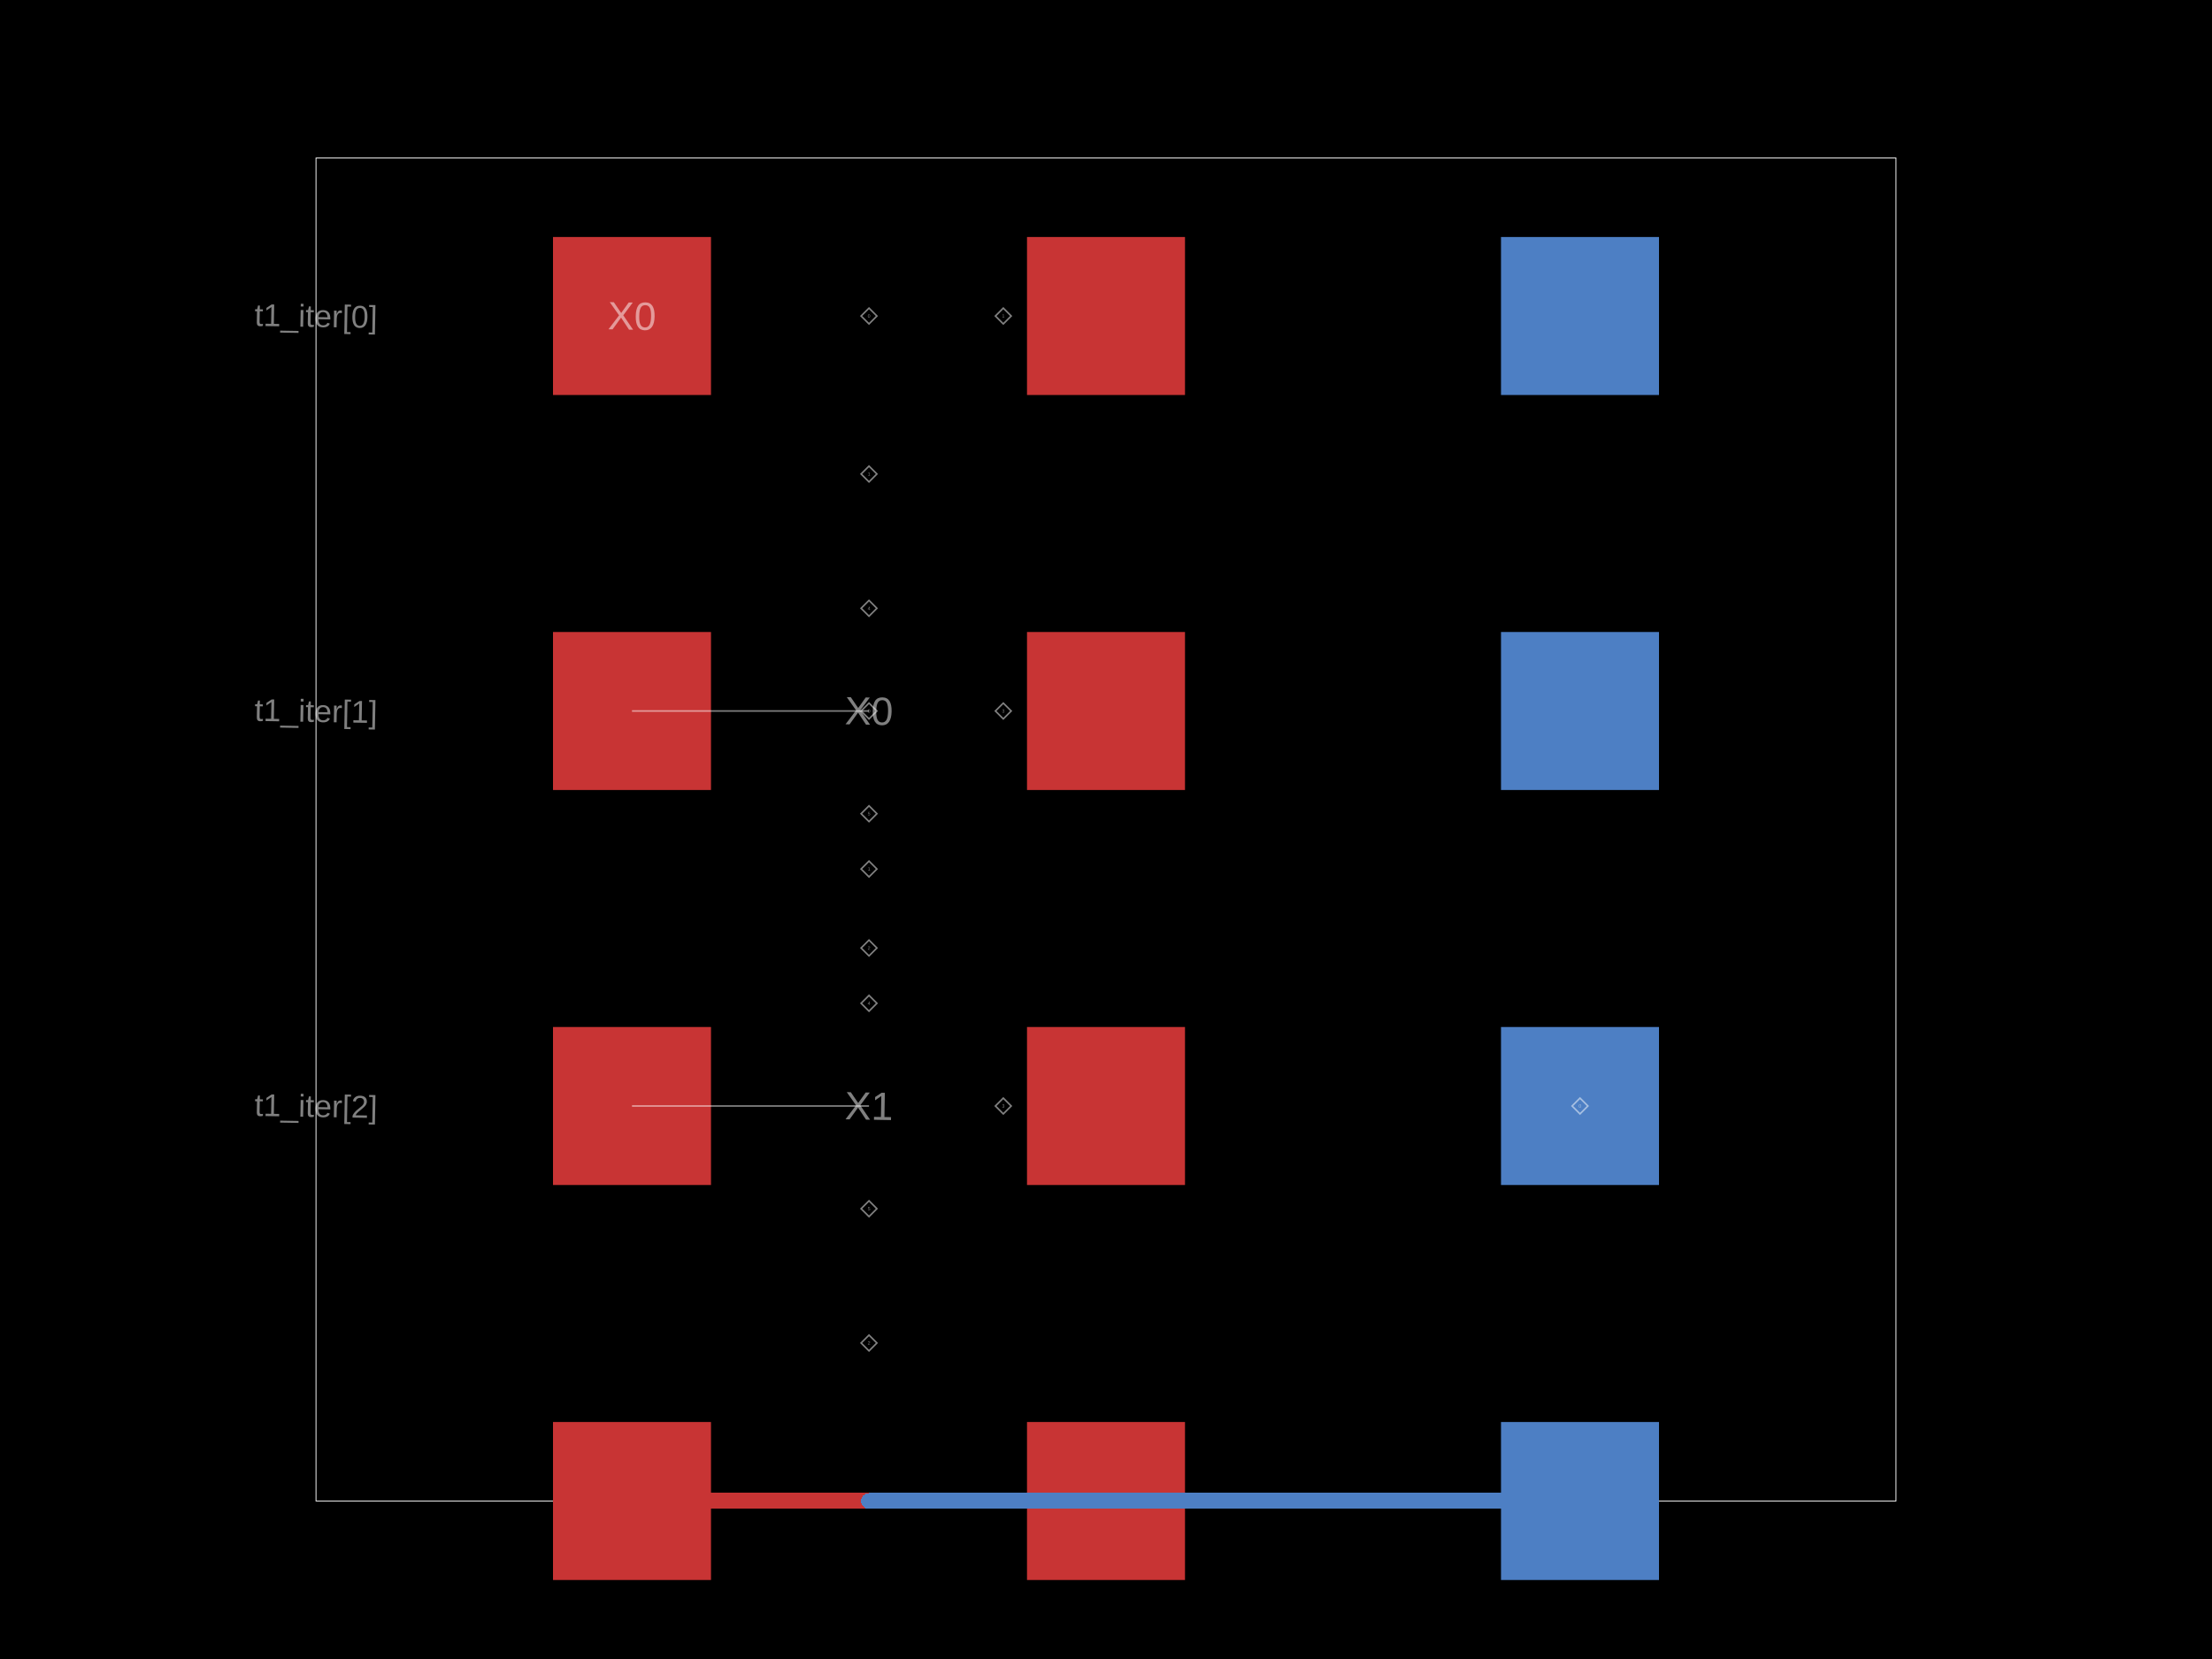
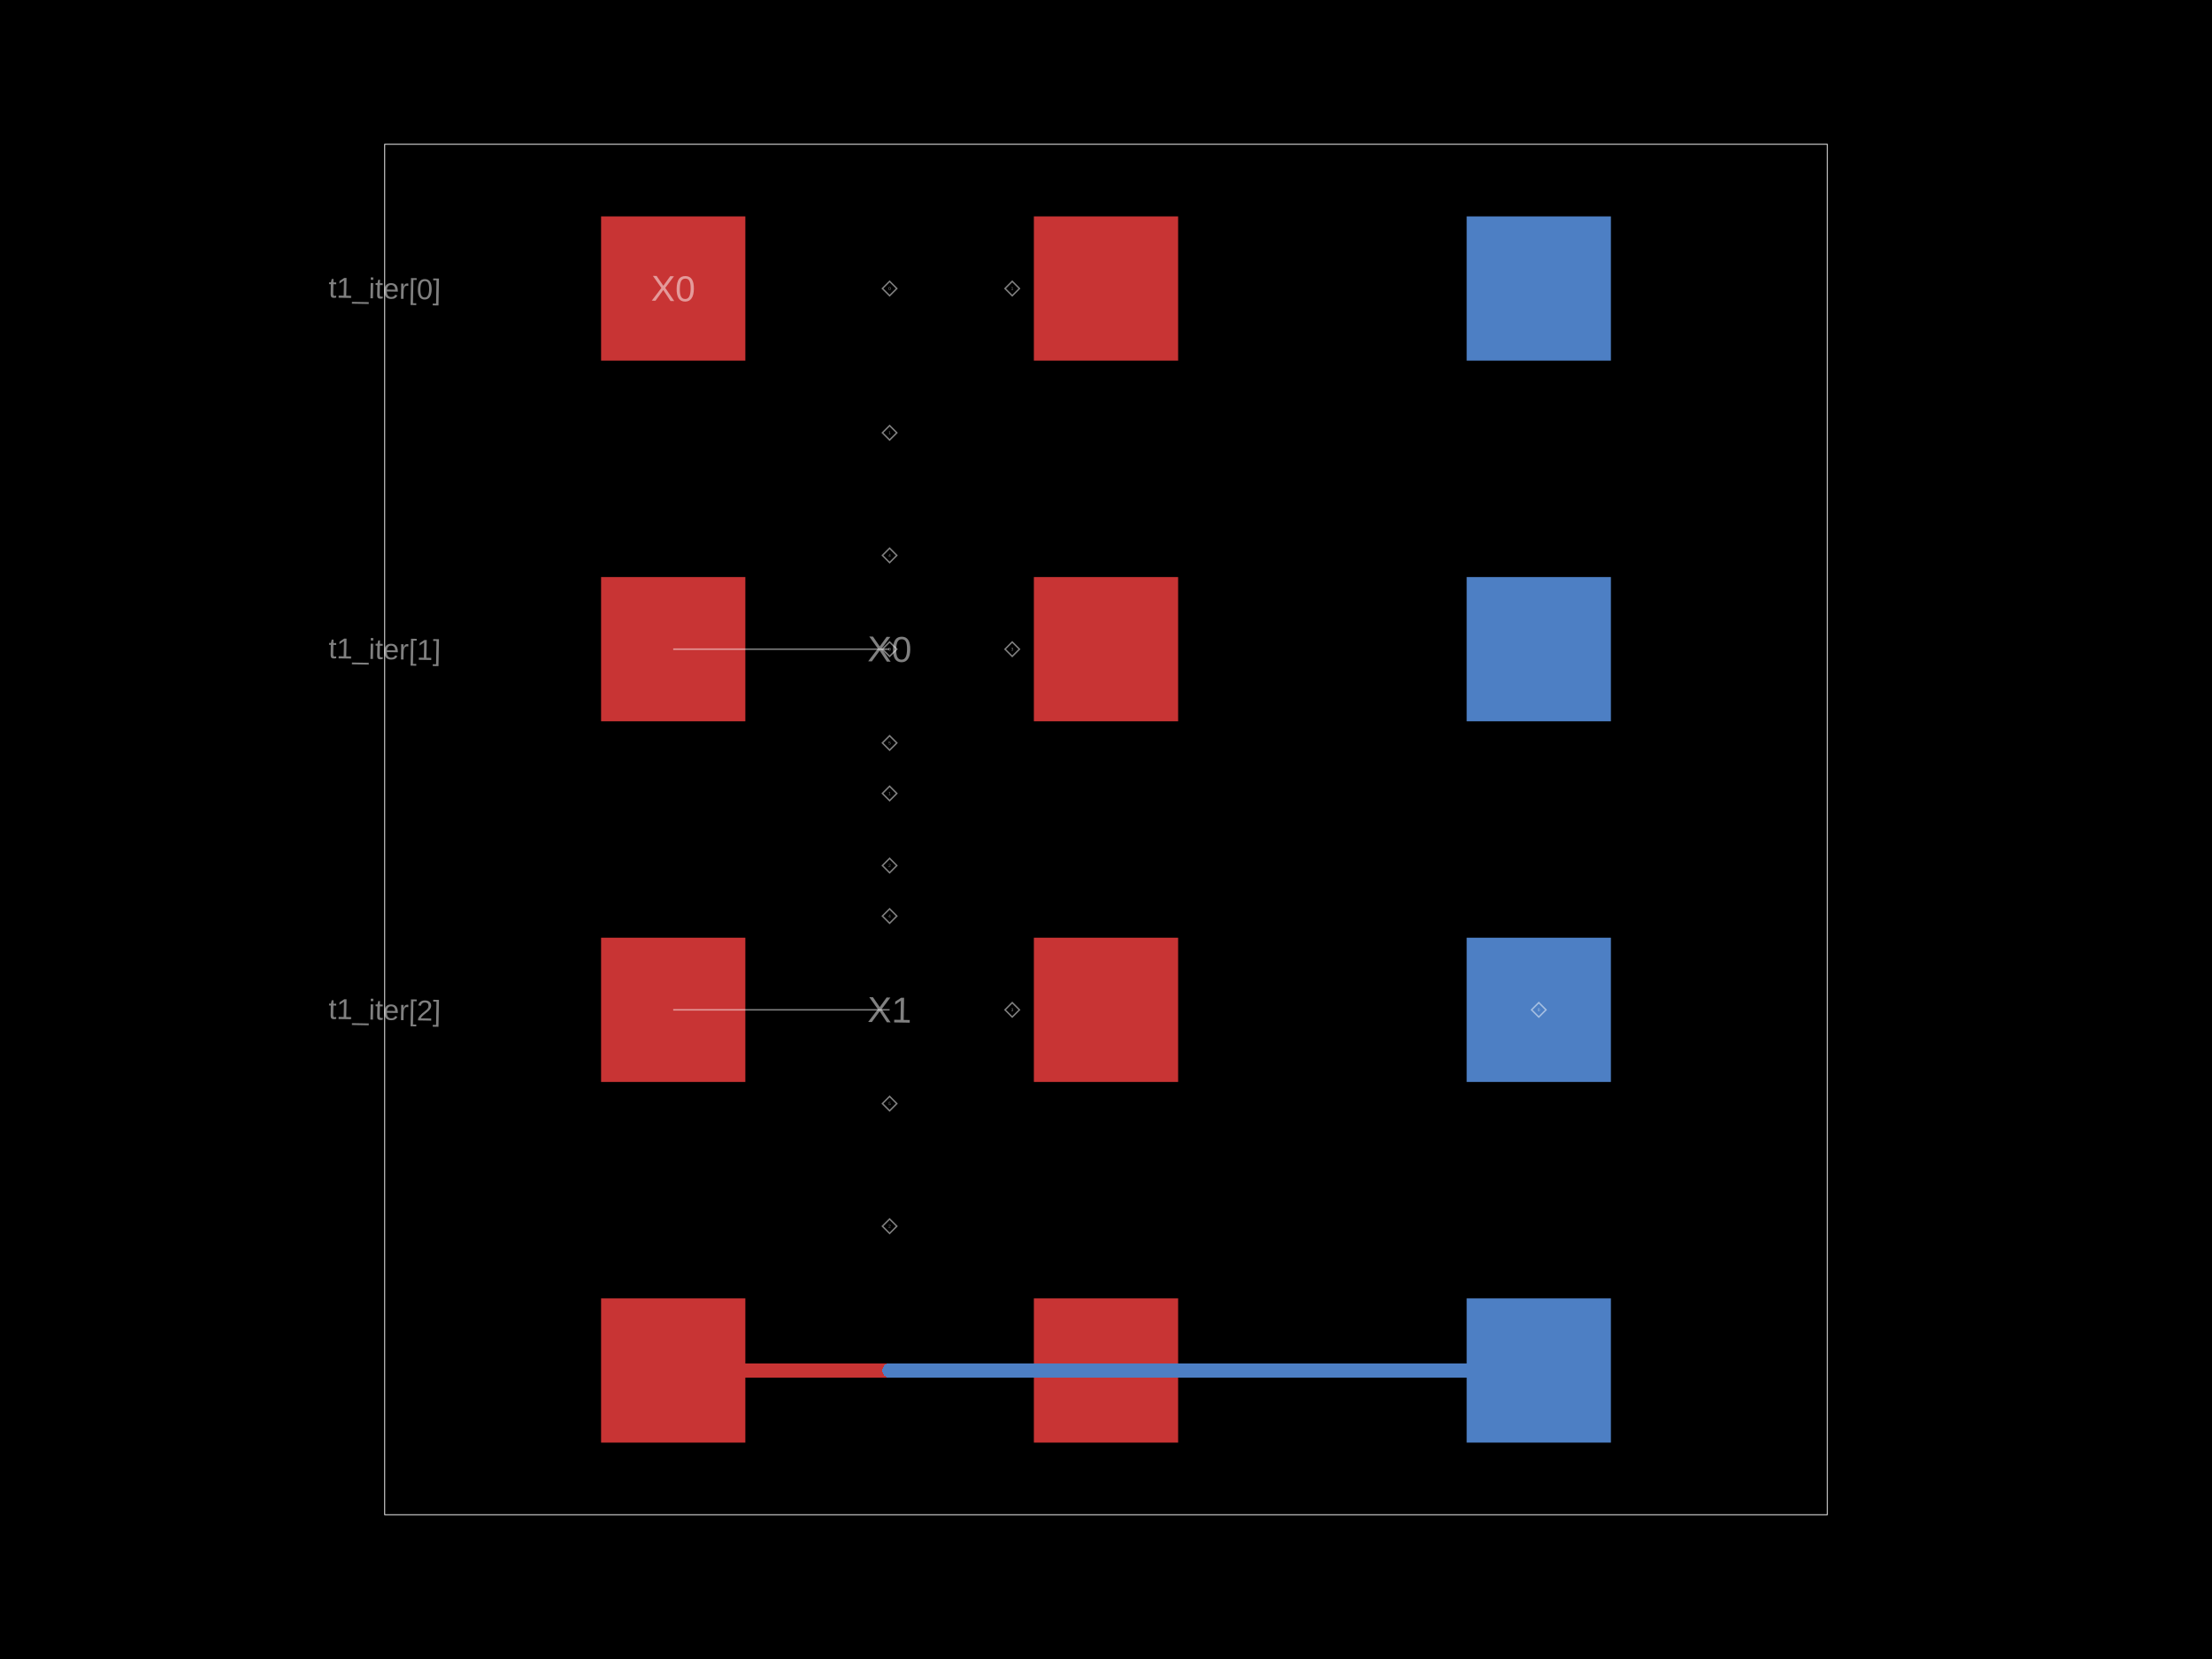
<svg xmlns="http://www.w3.org/2000/svg" width="800" height="600">
  <style>
              .pcb-board { fill: #000; }
              .pcb-trace { fill: none; }
              .pcb-hole-outer { fill: rgb(200, 52, 52); }
              .pcb-hole-inner { fill: rgb(255, 38, 226); }
              .pcb-pad { }
              .pcb-boundary { fill: none; stroke: #fff; stroke-width: 0.3; }
              .pcb-silkscreen { fill: none; }
              .pcb-silkscreen-top { stroke: #f2eda1; }
              .pcb-silkscreen-bottom { stroke: #f2eda1; }
              .pcb-silkscreen-text { fill: #f2eda1; }
            </style>
  <rect class="pcb-board" x="0" y="0" width="800" height="600" />
-   <rect class="pcb-boundary" x="114.286" y="57.143" width="571.429" height="485.714" />
-   <g transform="translate(228.5714, 114.2857) rotate(0) scale(1, -1)">
+   <rect class="pcb-boundary" x="139.13" y="52.174" width="521.739" height="495.652" />
+   <g transform="translate(243.4783, 104.3478) rotate(0) scale(1, -1)">
    <rect class="pcb-component" x="0" y="0" width="0" height="0" />
    <rect class="pcb-component-outline" x="0" y="0" width="0" height="0" />
  </g>
-   <g transform="translate(571.4286, 114.2857) rotate(0) scale(1, -1)">
+   <g transform="translate(556.5217, 104.3478) rotate(0) scale(1, -1)">
    <rect class="pcb-component" x="0" y="0" width="0" height="0" />
    <rect class="pcb-component-outline" x="0" y="0" width="0" height="0" />
  </g>
-   <g transform="translate(400, 114.2857) rotate(0) scale(1, -1)">
+   <g transform="translate(400, 104.3478) rotate(0) scale(1, -1)">
    <rect class="pcb-component" x="0" y="0" width="0" height="0" />
    <rect class="pcb-component-outline" x="0" y="0" width="0" height="0" />
  </g>
-   <g transform="translate(228.5714, 257.1429) rotate(0) scale(1, -1)">
+   <g transform="translate(243.4783, 234.7826) rotate(0) scale(1, -1)">
    <rect class="pcb-component" x="0" y="0" width="0" height="0" />
    <rect class="pcb-component-outline" x="0" y="0" width="0" height="0" />
  </g>
-   <g transform="translate(571.4286, 257.1429) rotate(0) scale(1, -1)">
+   <g transform="translate(556.5217, 234.7826) rotate(0) scale(1, -1)">
    <rect class="pcb-component" x="0" y="0" width="0" height="0" />
    <rect class="pcb-component-outline" x="0" y="0" width="0" height="0" />
  </g>
-   <g transform="translate(400, 257.1429) rotate(0) scale(1, -1)">
+   <g transform="translate(400, 234.7826) rotate(0) scale(1, -1)">
    <rect class="pcb-component" x="0" y="0" width="0" height="0" />
    <rect class="pcb-component-outline" x="0" y="0" width="0" height="0" />
  </g>
-   <g transform="translate(228.5714, 400) rotate(0) scale(1, -1)">
+   <g transform="translate(243.4783, 365.2174) rotate(0) scale(1, -1)">
    <rect class="pcb-component" x="0" y="0" width="0" height="0" />
    <rect class="pcb-component-outline" x="0" y="0" width="0" height="0" />
  </g>
-   <g transform="translate(571.4286, 400) rotate(0) scale(1, -1)">
+   <g transform="translate(556.5217, 365.2174) rotate(0) scale(1, -1)">
    <rect class="pcb-component" x="0" y="0" width="0" height="0" />
    <rect class="pcb-component-outline" x="0" y="0" width="0" height="0" />
  </g>
-   <g transform="translate(400, 400) rotate(0) scale(1, -1)">
+   <g transform="translate(400, 365.2174) rotate(0) scale(1, -1)">
    <rect class="pcb-component" x="0" y="0" width="0" height="0" />
    <rect class="pcb-component-outline" x="0" y="0" width="0" height="0" />
  </g>
-   <g transform="translate(228.5714, 542.8571) rotate(0) scale(1, -1)">
+   <g transform="translate(243.4783, 495.6522) rotate(0) scale(1, -1)">
    <rect class="pcb-component" x="0" y="0" width="0" height="0" />
    <rect class="pcb-component-outline" x="0" y="0" width="0" height="0" />
  </g>
-   <g transform="translate(571.4286, 542.8571) rotate(0) scale(1, -1)">
+   <g transform="translate(556.5217, 495.6522) rotate(0) scale(1, -1)">
    <rect class="pcb-component" x="0" y="0" width="0" height="0" />
    <rect class="pcb-component-outline" x="0" y="0" width="0" height="0" />
  </g>
-   <g transform="translate(400, 542.8571) rotate(0) scale(1, -1)">
+   <g transform="translate(400, 495.6522) rotate(0) scale(1, -1)">
    <rect class="pcb-component" x="0" y="0" width="0" height="0" />
    <rect class="pcb-component-outline" x="0" y="0" width="0" height="0" />
  </g>
-   <rect class="pcb-pad" fill="rgb(200, 52, 52)" x="200" y="85.714" width="57.143" height="57.143" />
-   <rect class="pcb-pad" fill="rgb(77, 127, 196)" x="542.857" y="85.714" width="57.143" height="57.143" />
-   <rect class="pcb-pad" fill="rgb(200, 52, 52)" x="371.429" y="85.714" width="57.143" height="57.143" />
-   <rect class="pcb-pad" fill="rgb(200, 52, 52)" x="200" y="228.571" width="57.143" height="57.143" />
-   <rect class="pcb-pad" fill="rgb(77, 127, 196)" x="542.857" y="228.571" width="57.143" height="57.143" />
-   <rect class="pcb-pad" fill="rgb(200, 52, 52)" x="371.429" y="228.571" width="57.143" height="57.143" />
-   <rect class="pcb-pad" fill="rgb(200, 52, 52)" x="200" y="371.429" width="57.143" height="57.143" />
-   <rect class="pcb-pad" fill="rgb(77, 127, 196)" x="542.857" y="371.429" width="57.143" height="57.143" />
-   <rect class="pcb-pad" fill="rgb(200, 52, 52)" x="371.429" y="371.429" width="57.143" height="57.143" />
-   <rect class="pcb-pad" fill="rgb(200, 52, 52)" x="200" y="514.286" width="57.143" height="57.143" />
-   <rect class="pcb-pad" fill="rgb(77, 127, 196)" x="542.857" y="514.286" width="57.143" height="57.143" />
-   <rect class="pcb-pad" fill="rgb(200, 52, 52)" x="371.429" y="514.286" width="57.143" height="57.143" />
-   <path class="pcb-trace" stroke="rgb(200, 52, 52)" d="M 228.571 542.857 L 314.286 542.857" stroke-width="5.714" stroke-linecap="round" stroke-linejoin="round" shape-rendering="crispEdges" />
-   <path class="pcb-trace" stroke="rgb(200, 52, 52)" d="M 314.286 542.857 L 314.286 542.857" stroke-width="5.714" stroke-linecap="round" stroke-linejoin="round" shape-rendering="crispEdges" />
-   <path class="pcb-trace" stroke="rgb(77, 127, 196)" d="M 314.286 542.857 L 314.286 542.857" stroke-width="5.714" stroke-linecap="round" stroke-linejoin="round" shape-rendering="crispEdges" />
-   <path class="pcb-trace" stroke="rgb(77, 127, 196)" d="M 314.286 542.857 L 571.429 542.857" stroke-width="5.714" stroke-linecap="round" stroke-linejoin="round" shape-rendering="crispEdges" />
-   <path class="pcb-fabrication-note-path" stroke="rgba(255,255,255,0.5)" fill="none" d="M 314.286 111.429 L 317.143 114.286 L 314.286 117.143 L 311.429 114.286 Z" stroke-width="0.571" data-pcb-component-id="" data-pcb-fabrication-note-path-id="note_path_-1.5_0" />
-   <path class="pcb-fabrication-note-path" stroke="rgba(255,255,255,0.5)" fill="none" d="M 362.857 111.429 L 365.714 114.286 L 362.857 117.143 L 360 114.286 Z" stroke-width="0.571" data-pcb-component-id="" data-pcb-fabrication-note-path-id="note_path_-0.6499999999999999_0" />
-   <path class="pcb-fabrication-note-path" stroke="rgba(255,255,255,0.5)" fill="none" d="M 314.286 254.286 L 317.143 257.143 L 314.286 260 L 311.429 257.143 Z" stroke-width="0.571" data-pcb-component-id="" data-pcb-fabrication-note-path-id="note_path_-1.5_0" />
-   <path class="pcb-fabrication-note-path" stroke="rgba(255,255,255,0.5)" fill="none" d="M 314.286 168.571 L 317.143 171.429 L 314.286 174.286 L 311.429 171.429 Z" stroke-width="0.571" data-pcb-component-id="" data-pcb-fabrication-note-path-id="note_path_-1.5_1.5" />
-   <path class="pcb-fabrication-note-path" stroke="rgba(255,255,255,0.5)" fill="none" d="M 314.286 340 L 317.143 342.857 L 314.286 345.714 L 311.429 342.857 Z" stroke-width="0.571" data-pcb-component-id="" data-pcb-fabrication-note-path-id="note_path_-1.5_-1.5" />
-   <path class="pcb-fabrication-note-path" stroke="rgba(255,255,255,0.5)" fill="none" d="M 362.857 254.286 L 365.714 257.143 L 362.857 260 L 360 257.143 Z" stroke-width="0.571" data-pcb-component-id="" data-pcb-fabrication-note-path-id="note_path_-0.6499999999999999_0" />
-   <path class="pcb-fabrication-note-path" stroke="rgba(255,255,255,0.5)" fill="none" d="M 314.286 217.143 L 317.143 220 L 314.286 222.857 L 311.429 220 Z" stroke-width="0.571" data-pcb-component-id="" data-pcb-fabrication-note-path-id="note_path_-1.5_0.65" />
-   <path class="pcb-fabrication-note-path" stroke="rgba(255,255,255,0.5)" fill="none" d="M 314.286 291.429 L 317.143 294.286 L 314.286 297.143 L 311.429 294.286 Z" stroke-width="0.571" data-pcb-component-id="" data-pcb-fabrication-note-path-id="note_path_-1.5_-0.65" />
-   <path class="pcb-fabrication-note-path" stroke="rgba(255,255,255,0.5)" fill="none" d="M 228.571 257.143 L 314.286 257.143" stroke-width="0.571" data-pcb-component-id="" data-pcb-fabrication-note-path-id="note_path_-1.5_0" />
-   <path class="pcb-fabrication-note-path" stroke="rgba(255,255,255,0.5)" fill="none" d="M 571.429 397.143 L 574.286 400 L 571.429 402.857 L 568.571 400 Z" stroke-width="0.571" data-pcb-component-id="" data-pcb-fabrication-note-path-id="note_path_3_0" />
-   <path class="pcb-fabrication-note-path" stroke="rgba(255,255,255,0.5)" fill="none" d="M 314.286 311.429 L 317.143 314.286 L 314.286 317.143 L 311.429 314.286 Z" stroke-width="0.571" data-pcb-component-id="" data-pcb-fabrication-note-path-id="note_path_-1.5_1.5" />
-   <path class="pcb-fabrication-note-path" stroke="rgba(255,255,255,0.5)" fill="none" d="M 314.286 482.857 L 317.143 485.714 L 314.286 488.571 L 311.429 485.714 Z" stroke-width="0.571" data-pcb-component-id="" data-pcb-fabrication-note-path-id="note_path_-1.5_-1.5" />
-   <path class="pcb-fabrication-note-path" stroke="rgba(255,255,255,0.5)" fill="none" d="M 362.857 397.143 L 365.714 400 L 362.857 402.857 L 360 400 Z" stroke-width="0.571" data-pcb-component-id="" data-pcb-fabrication-note-path-id="note_path_-0.6499999999999999_0" />
-   <path class="pcb-fabrication-note-path" stroke="rgba(255,255,255,0.5)" fill="none" d="M 314.286 360 L 317.143 362.857 L 314.286 365.714 L 311.429 362.857 Z" stroke-width="0.571" data-pcb-component-id="" data-pcb-fabrication-note-path-id="note_path_-1.5_0.65" />
-   <path class="pcb-fabrication-note-path" stroke="rgba(255,255,255,0.5)" fill="none" d="M 314.286 434.286 L 317.143 437.143 L 314.286 440 L 311.429 437.143 Z" stroke-width="0.571" data-pcb-component-id="" data-pcb-fabrication-note-path-id="note_path_-1.5_-0.65" />
-   <path class="pcb-fabrication-note-path" stroke="rgba(255,255,255,0.5)" fill="none" d="M 228.571 400 L 314.286 400 L 314.286 400" stroke-width="0.571" data-pcb-component-id="" data-pcb-fabrication-note-path-id="note_path_-1.5_0" />
-   <text x="0" y="0" font-family="Arial, sans-serif" font-size="14.286" text-anchor="middle" dominant-baseline="central" transform="matrix(0.9998477,0.01745241,-0.01745241,0.9998477,228.5714,114.2857)" class="pcb-fabrication-note-text" fill="rgba(255,255,255,0.5)">X0</text>
-   <text x="0" y="0" font-family="Arial, sans-serif" font-size="1.714" text-anchor="middle" dominant-baseline="central" transform="matrix(0.9998477,0.01745241,-0.01745241,0.9998477,314.2857,114.2857)" class="pcb-fabrication-note-text" fill="rgba(255,255,255,0.5)">0</text>
-   <text x="0" y="0" font-family="Arial, sans-serif" font-size="1.714" text-anchor="middle" dominant-baseline="central" transform="matrix(0.9998477,0.01745241,-0.01745241,0.9998477,362.8571,114.2857)" class="pcb-fabrication-note-text" fill="rgba(255,255,255,0.5)">1</text>
-   <text x="0" y="0" font-family="Arial, sans-serif" font-size="11.429" text-anchor="middle" dominant-baseline="central" transform="matrix(0.9998477,0.01745241,-0.01745241,0.9998477,114.2857,114.2857)" class="pcb-fabrication-note-text" fill="rgba(255,255,255,0.5)">t1_iter[0]</text>
-   <text x="0" y="0" font-family="Arial, sans-serif" font-size="14.286" text-anchor="middle" dominant-baseline="central" transform="matrix(0.9998477,0.01745241,-0.01745241,0.9998477,314.2857,257.1429)" class="pcb-fabrication-note-text" fill="rgba(255,255,255,0.5)">X0</text>
-   <text x="0" y="0" font-family="Arial, sans-serif" font-size="1.714" text-anchor="middle" dominant-baseline="central" transform="matrix(0.9998477,0.01745241,-0.01745241,0.9998477,314.2857,257.1429)" class="pcb-fabrication-note-text" fill="rgba(255,255,255,0.5)">0</text>
-   <text x="0" y="0" font-family="Arial, sans-serif" font-size="1.714" text-anchor="middle" dominant-baseline="central" transform="matrix(0.9998477,0.01745241,-0.01745241,0.9998477,314.2857,171.4286)" class="pcb-fabrication-note-text" fill="rgba(255,255,255,0.5)">1</text>
-   <text x="0" y="0" font-family="Arial, sans-serif" font-size="1.714" text-anchor="middle" dominant-baseline="central" transform="matrix(0.9998477,0.01745241,-0.01745241,0.9998477,314.2857,342.8571)" class="pcb-fabrication-note-text" fill="rgba(255,255,255,0.5)">2</text>
-   <text x="0" y="0" font-family="Arial, sans-serif" font-size="1.714" text-anchor="middle" dominant-baseline="central" transform="matrix(0.9998477,0.01745241,-0.01745241,0.9998477,362.8571,257.1429)" class="pcb-fabrication-note-text" fill="rgba(255,255,255,0.5)">3</text>
-   <text x="0" y="0" font-family="Arial, sans-serif" font-size="1.714" text-anchor="middle" dominant-baseline="central" transform="matrix(0.9998477,0.01745241,-0.01745241,0.9998477,314.2857,220)" class="pcb-fabrication-note-text" fill="rgba(255,255,255,0.5)">4</text>
-   <text x="0" y="0" font-family="Arial, sans-serif" font-size="1.714" text-anchor="middle" dominant-baseline="central" transform="matrix(0.9998477,0.01745241,-0.01745241,0.9998477,314.2857,294.2857)" class="pcb-fabrication-note-text" fill="rgba(255,255,255,0.5)">5</text>
-   <text x="0" y="0" font-family="Arial, sans-serif" font-size="11.429" text-anchor="middle" dominant-baseline="central" transform="matrix(0.9998477,0.01745241,-0.01745241,0.9998477,114.2857,257.1429)" class="pcb-fabrication-note-text" fill="rgba(255,255,255,0.5)">t1_iter[1]</text>
-   <text x="0" y="0" font-family="Arial, sans-serif" font-size="14.286" text-anchor="middle" dominant-baseline="central" transform="matrix(0.9998477,0.01745241,-0.01745241,0.9998477,314.2857,400)" class="pcb-fabrication-note-text" fill="rgba(255,255,255,0.5)">X1</text>
-   <text x="0" y="0" font-family="Arial, sans-serif" font-size="1.714" text-anchor="middle" dominant-baseline="central" transform="matrix(0.9998477,0.01745241,-0.01745241,0.9998477,571.4286,400)" class="pcb-fabrication-note-text" fill="rgba(255,255,255,0.5)">0</text>
-   <text x="0" y="0" font-family="Arial, sans-serif" font-size="1.714" text-anchor="middle" dominant-baseline="central" transform="matrix(0.9998477,0.01745241,-0.01745241,0.9998477,314.2857,314.2857)" class="pcb-fabrication-note-text" fill="rgba(255,255,255,0.5)">1</text>
-   <text x="0" y="0" font-family="Arial, sans-serif" font-size="1.714" text-anchor="middle" dominant-baseline="central" transform="matrix(0.9998477,0.01745241,-0.01745241,0.9998477,314.2857,485.7143)" class="pcb-fabrication-note-text" fill="rgba(255,255,255,0.5)">2</text>
-   <text x="0" y="0" font-family="Arial, sans-serif" font-size="1.714" text-anchor="middle" dominant-baseline="central" transform="matrix(0.9998477,0.01745241,-0.01745241,0.9998477,362.8571,400)" class="pcb-fabrication-note-text" fill="rgba(255,255,255,0.5)">3</text>
-   <text x="0" y="0" font-family="Arial, sans-serif" font-size="1.714" text-anchor="middle" dominant-baseline="central" transform="matrix(0.9998477,0.01745241,-0.01745241,0.9998477,314.2857,362.8571)" class="pcb-fabrication-note-text" fill="rgba(255,255,255,0.5)">4</text>
-   <text x="0" y="0" font-family="Arial, sans-serif" font-size="1.714" text-anchor="middle" dominant-baseline="central" transform="matrix(0.9998477,0.01745241,-0.01745241,0.9998477,314.2857,437.1429)" class="pcb-fabrication-note-text" fill="rgba(255,255,255,0.5)">5</text>
-   <text x="0" y="0" font-family="Arial, sans-serif" font-size="11.429" text-anchor="middle" dominant-baseline="central" transform="matrix(0.9998477,0.01745241,-0.01745241,0.9998477,114.2857,400)" class="pcb-fabrication-note-text" fill="rgba(255,255,255,0.5)">t1_iter[2]</text>
+   <rect class="pcb-pad" fill="rgb(200, 52, 52)" x="217.391" y="78.261" width="52.174" height="52.174" />
+   <rect class="pcb-pad" fill="rgb(77, 127, 196)" x="530.435" y="78.261" width="52.174" height="52.174" />
+   <rect class="pcb-pad" fill="rgb(200, 52, 52)" x="373.913" y="78.261" width="52.174" height="52.174" />
+   <rect class="pcb-pad" fill="rgb(200, 52, 52)" x="217.391" y="208.696" width="52.174" height="52.174" />
+   <rect class="pcb-pad" fill="rgb(77, 127, 196)" x="530.435" y="208.696" width="52.174" height="52.174" />
+   <rect class="pcb-pad" fill="rgb(200, 52, 52)" x="373.913" y="208.696" width="52.174" height="52.174" />
+   <rect class="pcb-pad" fill="rgb(200, 52, 52)" x="217.391" y="339.13" width="52.174" height="52.174" />
+   <rect class="pcb-pad" fill="rgb(77, 127, 196)" x="530.435" y="339.13" width="52.174" height="52.174" />
+   <rect class="pcb-pad" fill="rgb(200, 52, 52)" x="373.913" y="339.13" width="52.174" height="52.174" />
+   <rect class="pcb-pad" fill="rgb(200, 52, 52)" x="217.391" y="469.565" width="52.174" height="52.174" />
+   <rect class="pcb-pad" fill="rgb(77, 127, 196)" x="530.435" y="469.565" width="52.174" height="52.174" />
+   <rect class="pcb-pad" fill="rgb(200, 52, 52)" x="373.913" y="469.565" width="52.174" height="52.174" />
+   <path class="pcb-trace" stroke="rgb(200, 52, 52)" d="M 243.478 495.652 L 321.739 495.652" stroke-width="5.217" stroke-linecap="round" stroke-linejoin="round" shape-rendering="crispEdges" />
+   <path class="pcb-trace" stroke="rgb(200, 52, 52)" d="M 321.739 495.652 L 321.739 495.652" stroke-width="5.217" stroke-linecap="round" stroke-linejoin="round" shape-rendering="crispEdges" />
+   <path class="pcb-trace" stroke="rgb(77, 127, 196)" d="M 321.739 495.652 L 321.739 495.652" stroke-width="5.217" stroke-linecap="round" stroke-linejoin="round" shape-rendering="crispEdges" />
+   <path class="pcb-trace" stroke="rgb(77, 127, 196)" d="M 321.739 495.652 L 556.522 495.652" stroke-width="5.217" stroke-linecap="round" stroke-linejoin="round" shape-rendering="crispEdges" />
+   <path class="pcb-fabrication-note-path" stroke="rgba(255,255,255,0.5)" fill="none" d="M 321.739 101.739 L 324.348 104.348 L 321.739 106.957 L 319.13 104.348 Z" stroke-width="0.522" data-pcb-component-id="" data-pcb-fabrication-note-path-id="note_path_-1.5_0" />
+   <path class="pcb-fabrication-note-path" stroke="rgba(255,255,255,0.5)" fill="none" d="M 366.087 101.739 L 368.696 104.348 L 366.087 106.957 L 363.478 104.348 Z" stroke-width="0.522" data-pcb-component-id="" data-pcb-fabrication-note-path-id="note_path_-0.6499999999999999_0" />
+   <path class="pcb-fabrication-note-path" stroke="rgba(255,255,255,0.5)" fill="none" d="M 321.739 232.174 L 324.348 234.783 L 321.739 237.391 L 319.13 234.783 Z" stroke-width="0.522" data-pcb-component-id="" data-pcb-fabrication-note-path-id="note_path_-1.5_0" />
+   <path class="pcb-fabrication-note-path" stroke="rgba(255,255,255,0.5)" fill="none" d="M 321.739 153.913 L 324.348 156.522 L 321.739 159.13 L 319.13 156.522 Z" stroke-width="0.522" data-pcb-component-id="" data-pcb-fabrication-note-path-id="note_path_-1.5_1.5" />
+   <path class="pcb-fabrication-note-path" stroke="rgba(255,255,255,0.5)" fill="none" d="M 321.739 310.435 L 324.348 313.043 L 321.739 315.652 L 319.13 313.043 Z" stroke-width="0.522" data-pcb-component-id="" data-pcb-fabrication-note-path-id="note_path_-1.5_-1.5" />
+   <path class="pcb-fabrication-note-path" stroke="rgba(255,255,255,0.5)" fill="none" d="M 366.087 232.174 L 368.696 234.783 L 366.087 237.391 L 363.478 234.783 Z" stroke-width="0.522" data-pcb-component-id="" data-pcb-fabrication-note-path-id="note_path_-0.6499999999999999_0" />
+   <path class="pcb-fabrication-note-path" stroke="rgba(255,255,255,0.5)" fill="none" d="M 321.739 198.261 L 324.348 200.87 L 321.739 203.478 L 319.13 200.87 Z" stroke-width="0.522" data-pcb-component-id="" data-pcb-fabrication-note-path-id="note_path_-1.5_0.65" />
+   <path class="pcb-fabrication-note-path" stroke="rgba(255,255,255,0.5)" fill="none" d="M 321.739 266.087 L 324.348 268.696 L 321.739 271.304 L 319.13 268.696 Z" stroke-width="0.522" data-pcb-component-id="" data-pcb-fabrication-note-path-id="note_path_-1.5_-0.65" />
+   <path class="pcb-fabrication-note-path" stroke="rgba(255,255,255,0.5)" fill="none" d="M 243.478 234.783 L 321.739 234.783" stroke-width="0.522" data-pcb-component-id="" data-pcb-fabrication-note-path-id="note_path_-1.5_0" />
+   <path class="pcb-fabrication-note-path" stroke="rgba(255,255,255,0.5)" fill="none" d="M 556.522 362.609 L 559.13 365.217 L 556.522 367.826 L 553.913 365.217 Z" stroke-width="0.522" data-pcb-component-id="" data-pcb-fabrication-note-path-id="note_path_3_0" />
+   <path class="pcb-fabrication-note-path" stroke="rgba(255,255,255,0.5)" fill="none" d="M 321.739 284.348 L 324.348 286.957 L 321.739 289.565 L 319.13 286.957 Z" stroke-width="0.522" data-pcb-component-id="" data-pcb-fabrication-note-path-id="note_path_-1.5_1.5" />
+   <path class="pcb-fabrication-note-path" stroke="rgba(255,255,255,0.5)" fill="none" d="M 321.739 440.87 L 324.348 443.478 L 321.739 446.087 L 319.13 443.478 Z" stroke-width="0.522" data-pcb-component-id="" data-pcb-fabrication-note-path-id="note_path_-1.5_-1.5" />
+   <path class="pcb-fabrication-note-path" stroke="rgba(255,255,255,0.5)" fill="none" d="M 366.087 362.609 L 368.696 365.217 L 366.087 367.826 L 363.478 365.217 Z" stroke-width="0.522" data-pcb-component-id="" data-pcb-fabrication-note-path-id="note_path_-0.6499999999999999_0" />
+   <path class="pcb-fabrication-note-path" stroke="rgba(255,255,255,0.5)" fill="none" d="M 321.739 328.696 L 324.348 331.304 L 321.739 333.913 L 319.13 331.304 Z" stroke-width="0.522" data-pcb-component-id="" data-pcb-fabrication-note-path-id="note_path_-1.5_0.65" />
+   <path class="pcb-fabrication-note-path" stroke="rgba(255,255,255,0.5)" fill="none" d="M 321.739 396.522 L 324.348 399.13 L 321.739 401.739 L 319.13 399.13 Z" stroke-width="0.522" data-pcb-component-id="" data-pcb-fabrication-note-path-id="note_path_-1.5_-0.65" />
+   <path class="pcb-fabrication-note-path" stroke="rgba(255,255,255,0.5)" fill="none" d="M 243.478 365.217 L 321.739 365.217 L 321.739 365.217" stroke-width="0.522" data-pcb-component-id="" data-pcb-fabrication-note-path-id="note_path_-1.5_0" />
+   <text x="0" y="0" font-family="Arial, sans-serif" font-size="13.043" text-anchor="middle" dominant-baseline="central" transform="matrix(0.9998477,0.01745241,-0.01745241,0.9998477,243.4783,104.3478)" class="pcb-fabrication-note-text" fill="rgba(255,255,255,0.5)">X0</text>
+   <text x="0" y="0" font-family="Arial, sans-serif" font-size="1.565" text-anchor="middle" dominant-baseline="central" transform="matrix(0.9998477,0.01745241,-0.01745241,0.9998477,321.7391,104.3478)" class="pcb-fabrication-note-text" fill="rgba(255,255,255,0.5)">0</text>
+   <text x="0" y="0" font-family="Arial, sans-serif" font-size="1.565" text-anchor="middle" dominant-baseline="central" transform="matrix(0.9998477,0.01745241,-0.01745241,0.9998477,366.087,104.3478)" class="pcb-fabrication-note-text" fill="rgba(255,255,255,0.5)">1</text>
+   <text x="0" y="0" font-family="Arial, sans-serif" font-size="10.435" text-anchor="middle" dominant-baseline="central" transform="matrix(0.9998477,0.01745241,-0.01745241,0.9998477,139.1304,104.3478)" class="pcb-fabrication-note-text" fill="rgba(255,255,255,0.5)">t1_iter[0]</text>
+   <text x="0" y="0" font-family="Arial, sans-serif" font-size="13.043" text-anchor="middle" dominant-baseline="central" transform="matrix(0.9998477,0.01745241,-0.01745241,0.9998477,321.7391,234.7826)" class="pcb-fabrication-note-text" fill="rgba(255,255,255,0.5)">X0</text>
+   <text x="0" y="0" font-family="Arial, sans-serif" font-size="1.565" text-anchor="middle" dominant-baseline="central" transform="matrix(0.9998477,0.01745241,-0.01745241,0.9998477,321.7391,234.7826)" class="pcb-fabrication-note-text" fill="rgba(255,255,255,0.5)">0</text>
+   <text x="0" y="0" font-family="Arial, sans-serif" font-size="1.565" text-anchor="middle" dominant-baseline="central" transform="matrix(0.9998477,0.01745241,-0.01745241,0.9998477,321.7391,156.5217)" class="pcb-fabrication-note-text" fill="rgba(255,255,255,0.5)">1</text>
+   <text x="0" y="0" font-family="Arial, sans-serif" font-size="1.565" text-anchor="middle" dominant-baseline="central" transform="matrix(0.9998477,0.01745241,-0.01745241,0.9998477,321.7391,313.0435)" class="pcb-fabrication-note-text" fill="rgba(255,255,255,0.5)">2</text>
+   <text x="0" y="0" font-family="Arial, sans-serif" font-size="1.565" text-anchor="middle" dominant-baseline="central" transform="matrix(0.9998477,0.01745241,-0.01745241,0.9998477,366.087,234.7826)" class="pcb-fabrication-note-text" fill="rgba(255,255,255,0.5)">3</text>
+   <text x="0" y="0" font-family="Arial, sans-serif" font-size="1.565" text-anchor="middle" dominant-baseline="central" transform="matrix(0.9998477,0.01745241,-0.01745241,0.9998477,321.7391,200.8696)" class="pcb-fabrication-note-text" fill="rgba(255,255,255,0.5)">4</text>
+   <text x="0" y="0" font-family="Arial, sans-serif" font-size="1.565" text-anchor="middle" dominant-baseline="central" transform="matrix(0.9998477,0.01745241,-0.01745241,0.9998477,321.7391,268.6957)" class="pcb-fabrication-note-text" fill="rgba(255,255,255,0.5)">5</text>
+   <text x="0" y="0" font-family="Arial, sans-serif" font-size="10.435" text-anchor="middle" dominant-baseline="central" transform="matrix(0.9998477,0.01745241,-0.01745241,0.9998477,139.1304,234.7826)" class="pcb-fabrication-note-text" fill="rgba(255,255,255,0.5)">t1_iter[1]</text>
+   <text x="0" y="0" font-family="Arial, sans-serif" font-size="13.043" text-anchor="middle" dominant-baseline="central" transform="matrix(0.9998477,0.01745241,-0.01745241,0.9998477,321.7391,365.2174)" class="pcb-fabrication-note-text" fill="rgba(255,255,255,0.5)">X1</text>
+   <text x="0" y="0" font-family="Arial, sans-serif" font-size="1.565" text-anchor="middle" dominant-baseline="central" transform="matrix(0.9998477,0.01745241,-0.01745241,0.9998477,556.5217,365.2174)" class="pcb-fabrication-note-text" fill="rgba(255,255,255,0.5)">0</text>
+   <text x="0" y="0" font-family="Arial, sans-serif" font-size="1.565" text-anchor="middle" dominant-baseline="central" transform="matrix(0.9998477,0.01745241,-0.01745241,0.9998477,321.7391,286.9565)" class="pcb-fabrication-note-text" fill="rgba(255,255,255,0.5)">1</text>
+   <text x="0" y="0" font-family="Arial, sans-serif" font-size="1.565" text-anchor="middle" dominant-baseline="central" transform="matrix(0.9998477,0.01745241,-0.01745241,0.9998477,321.7391,443.4783)" class="pcb-fabrication-note-text" fill="rgba(255,255,255,0.5)">2</text>
+   <text x="0" y="0" font-family="Arial, sans-serif" font-size="1.565" text-anchor="middle" dominant-baseline="central" transform="matrix(0.9998477,0.01745241,-0.01745241,0.9998477,366.087,365.2174)" class="pcb-fabrication-note-text" fill="rgba(255,255,255,0.5)">3</text>
+   <text x="0" y="0" font-family="Arial, sans-serif" font-size="1.565" text-anchor="middle" dominant-baseline="central" transform="matrix(0.9998477,0.01745241,-0.01745241,0.9998477,321.7391,331.3043)" class="pcb-fabrication-note-text" fill="rgba(255,255,255,0.5)">4</text>
+   <text x="0" y="0" font-family="Arial, sans-serif" font-size="1.565" text-anchor="middle" dominant-baseline="central" transform="matrix(0.9998477,0.01745241,-0.01745241,0.9998477,321.7391,399.1304)" class="pcb-fabrication-note-text" fill="rgba(255,255,255,0.5)">5</text>
+   <text x="0" y="0" font-family="Arial, sans-serif" font-size="10.435" text-anchor="middle" dominant-baseline="central" transform="matrix(0.9998477,0.01745241,-0.01745241,0.9998477,139.1304,365.2174)" class="pcb-fabrication-note-text" fill="rgba(255,255,255,0.5)">t1_iter[2]</text>
</svg>
